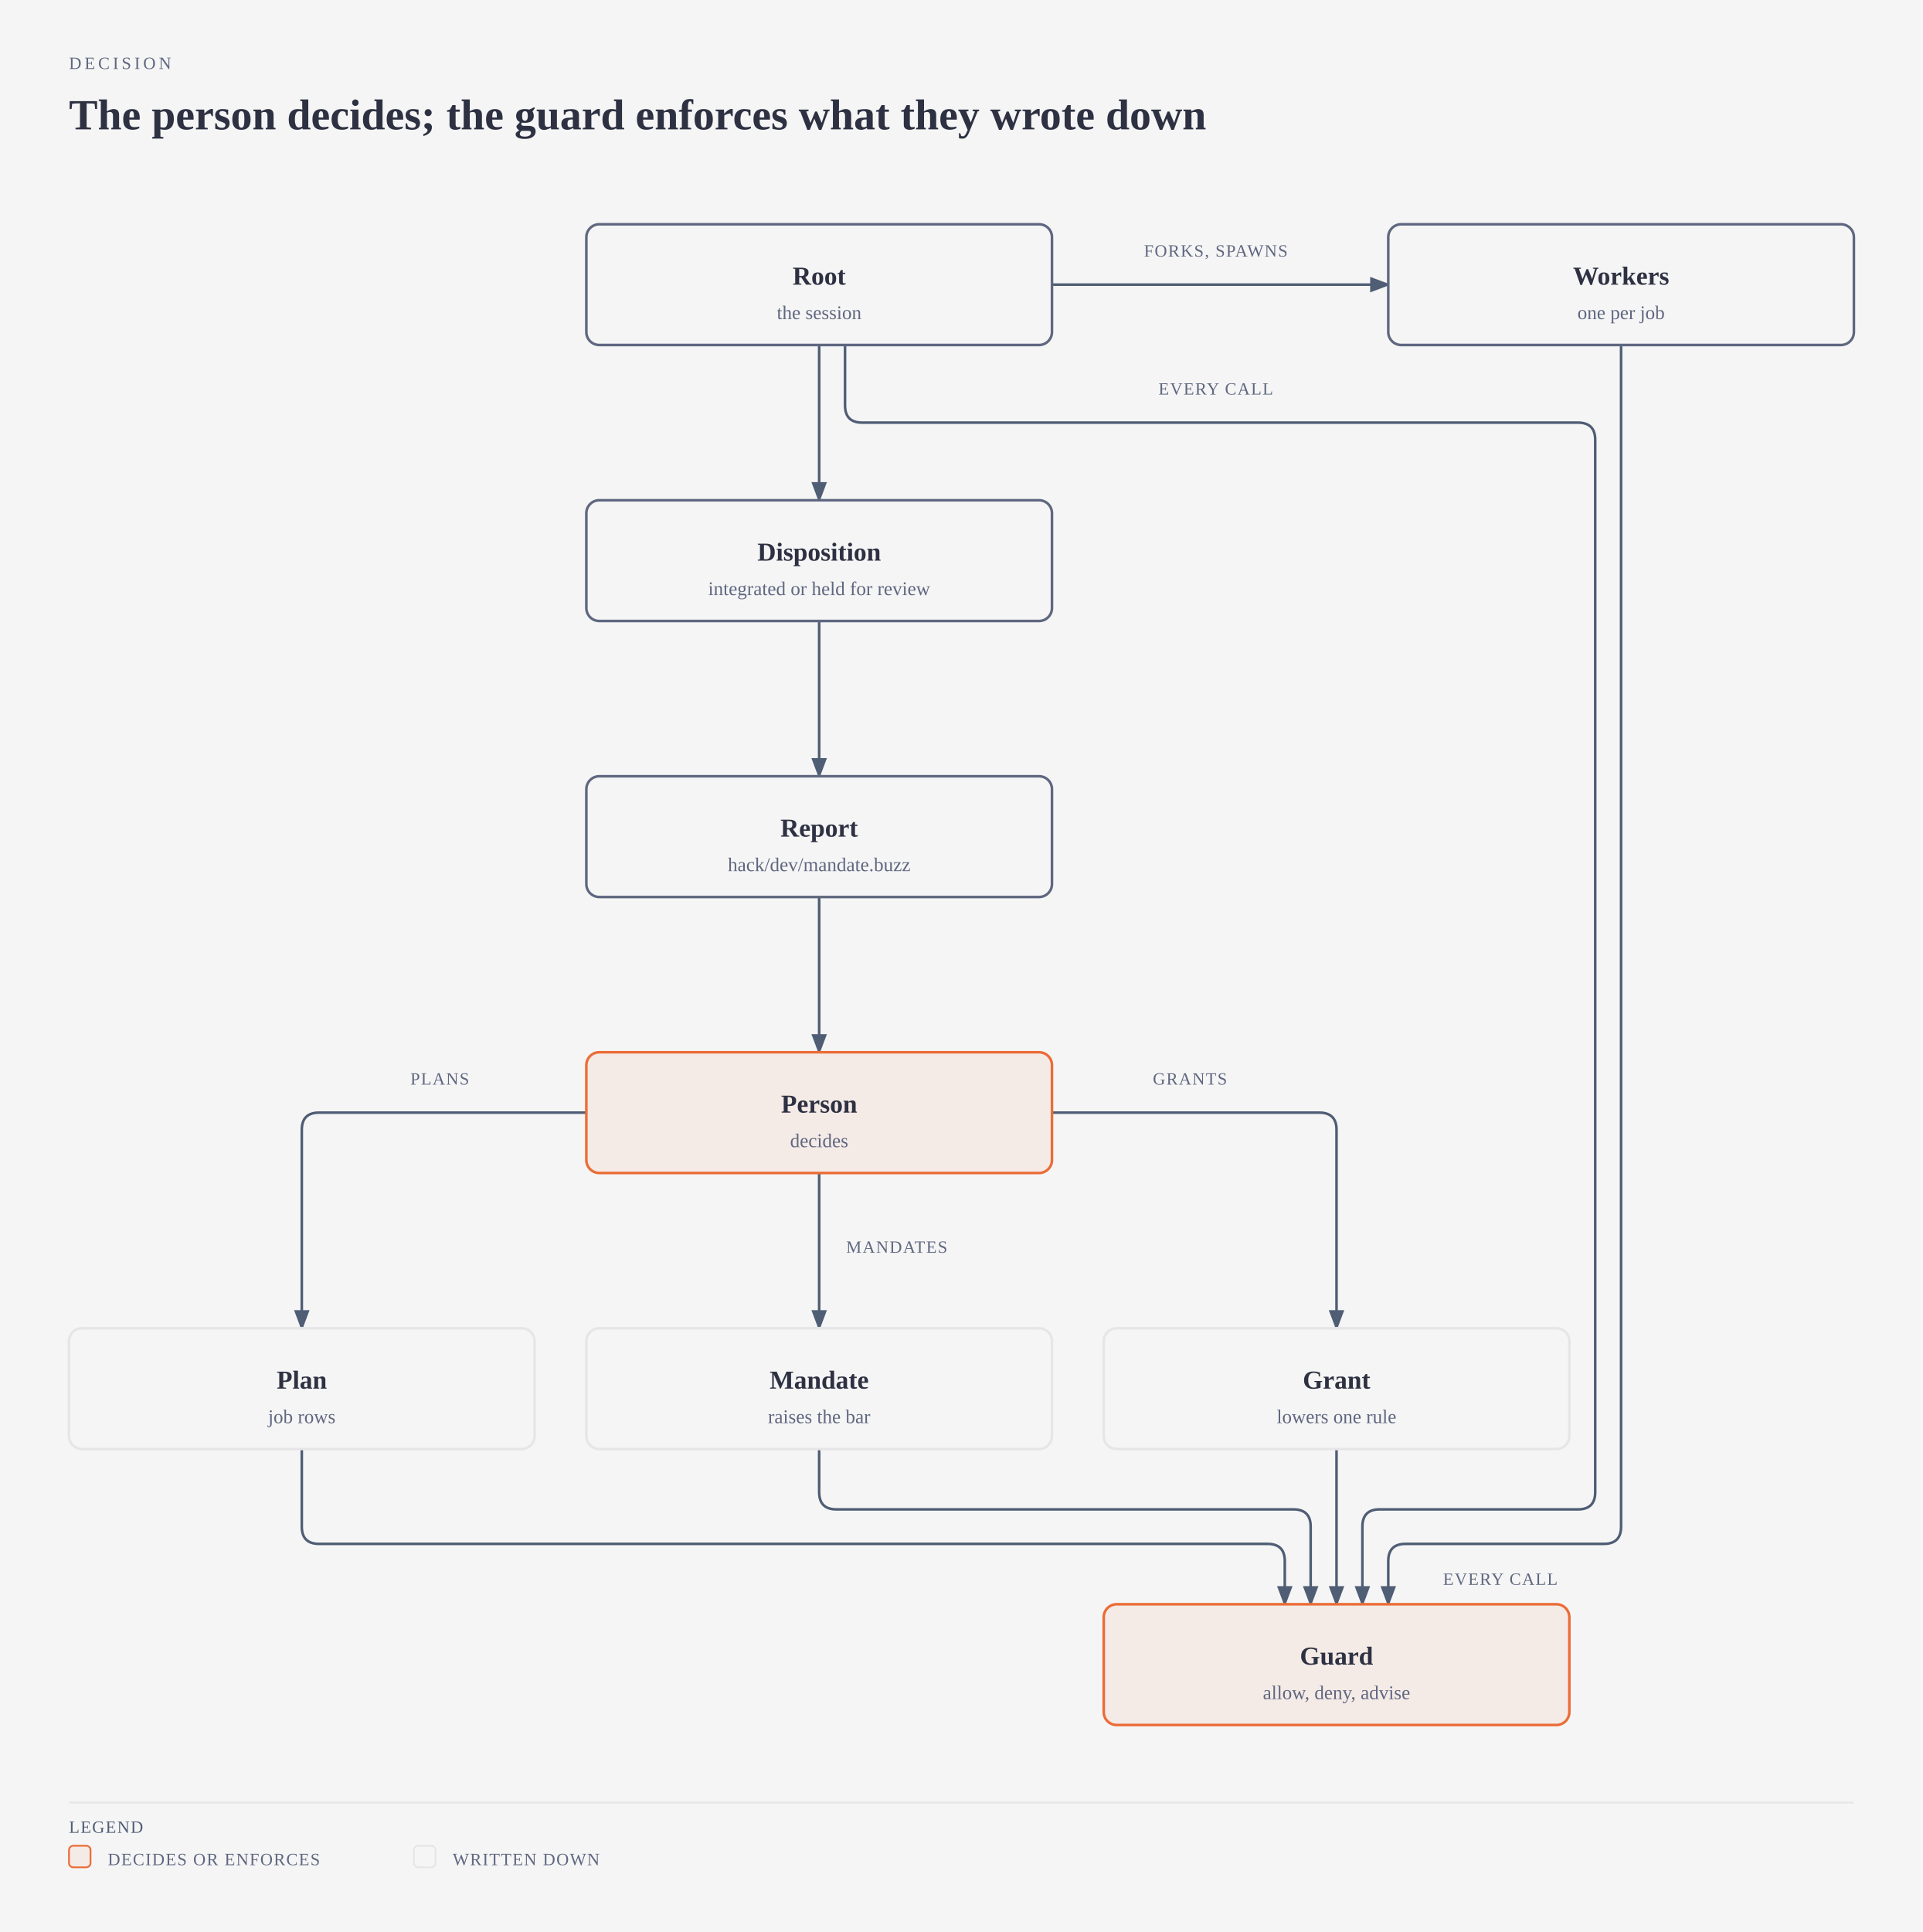
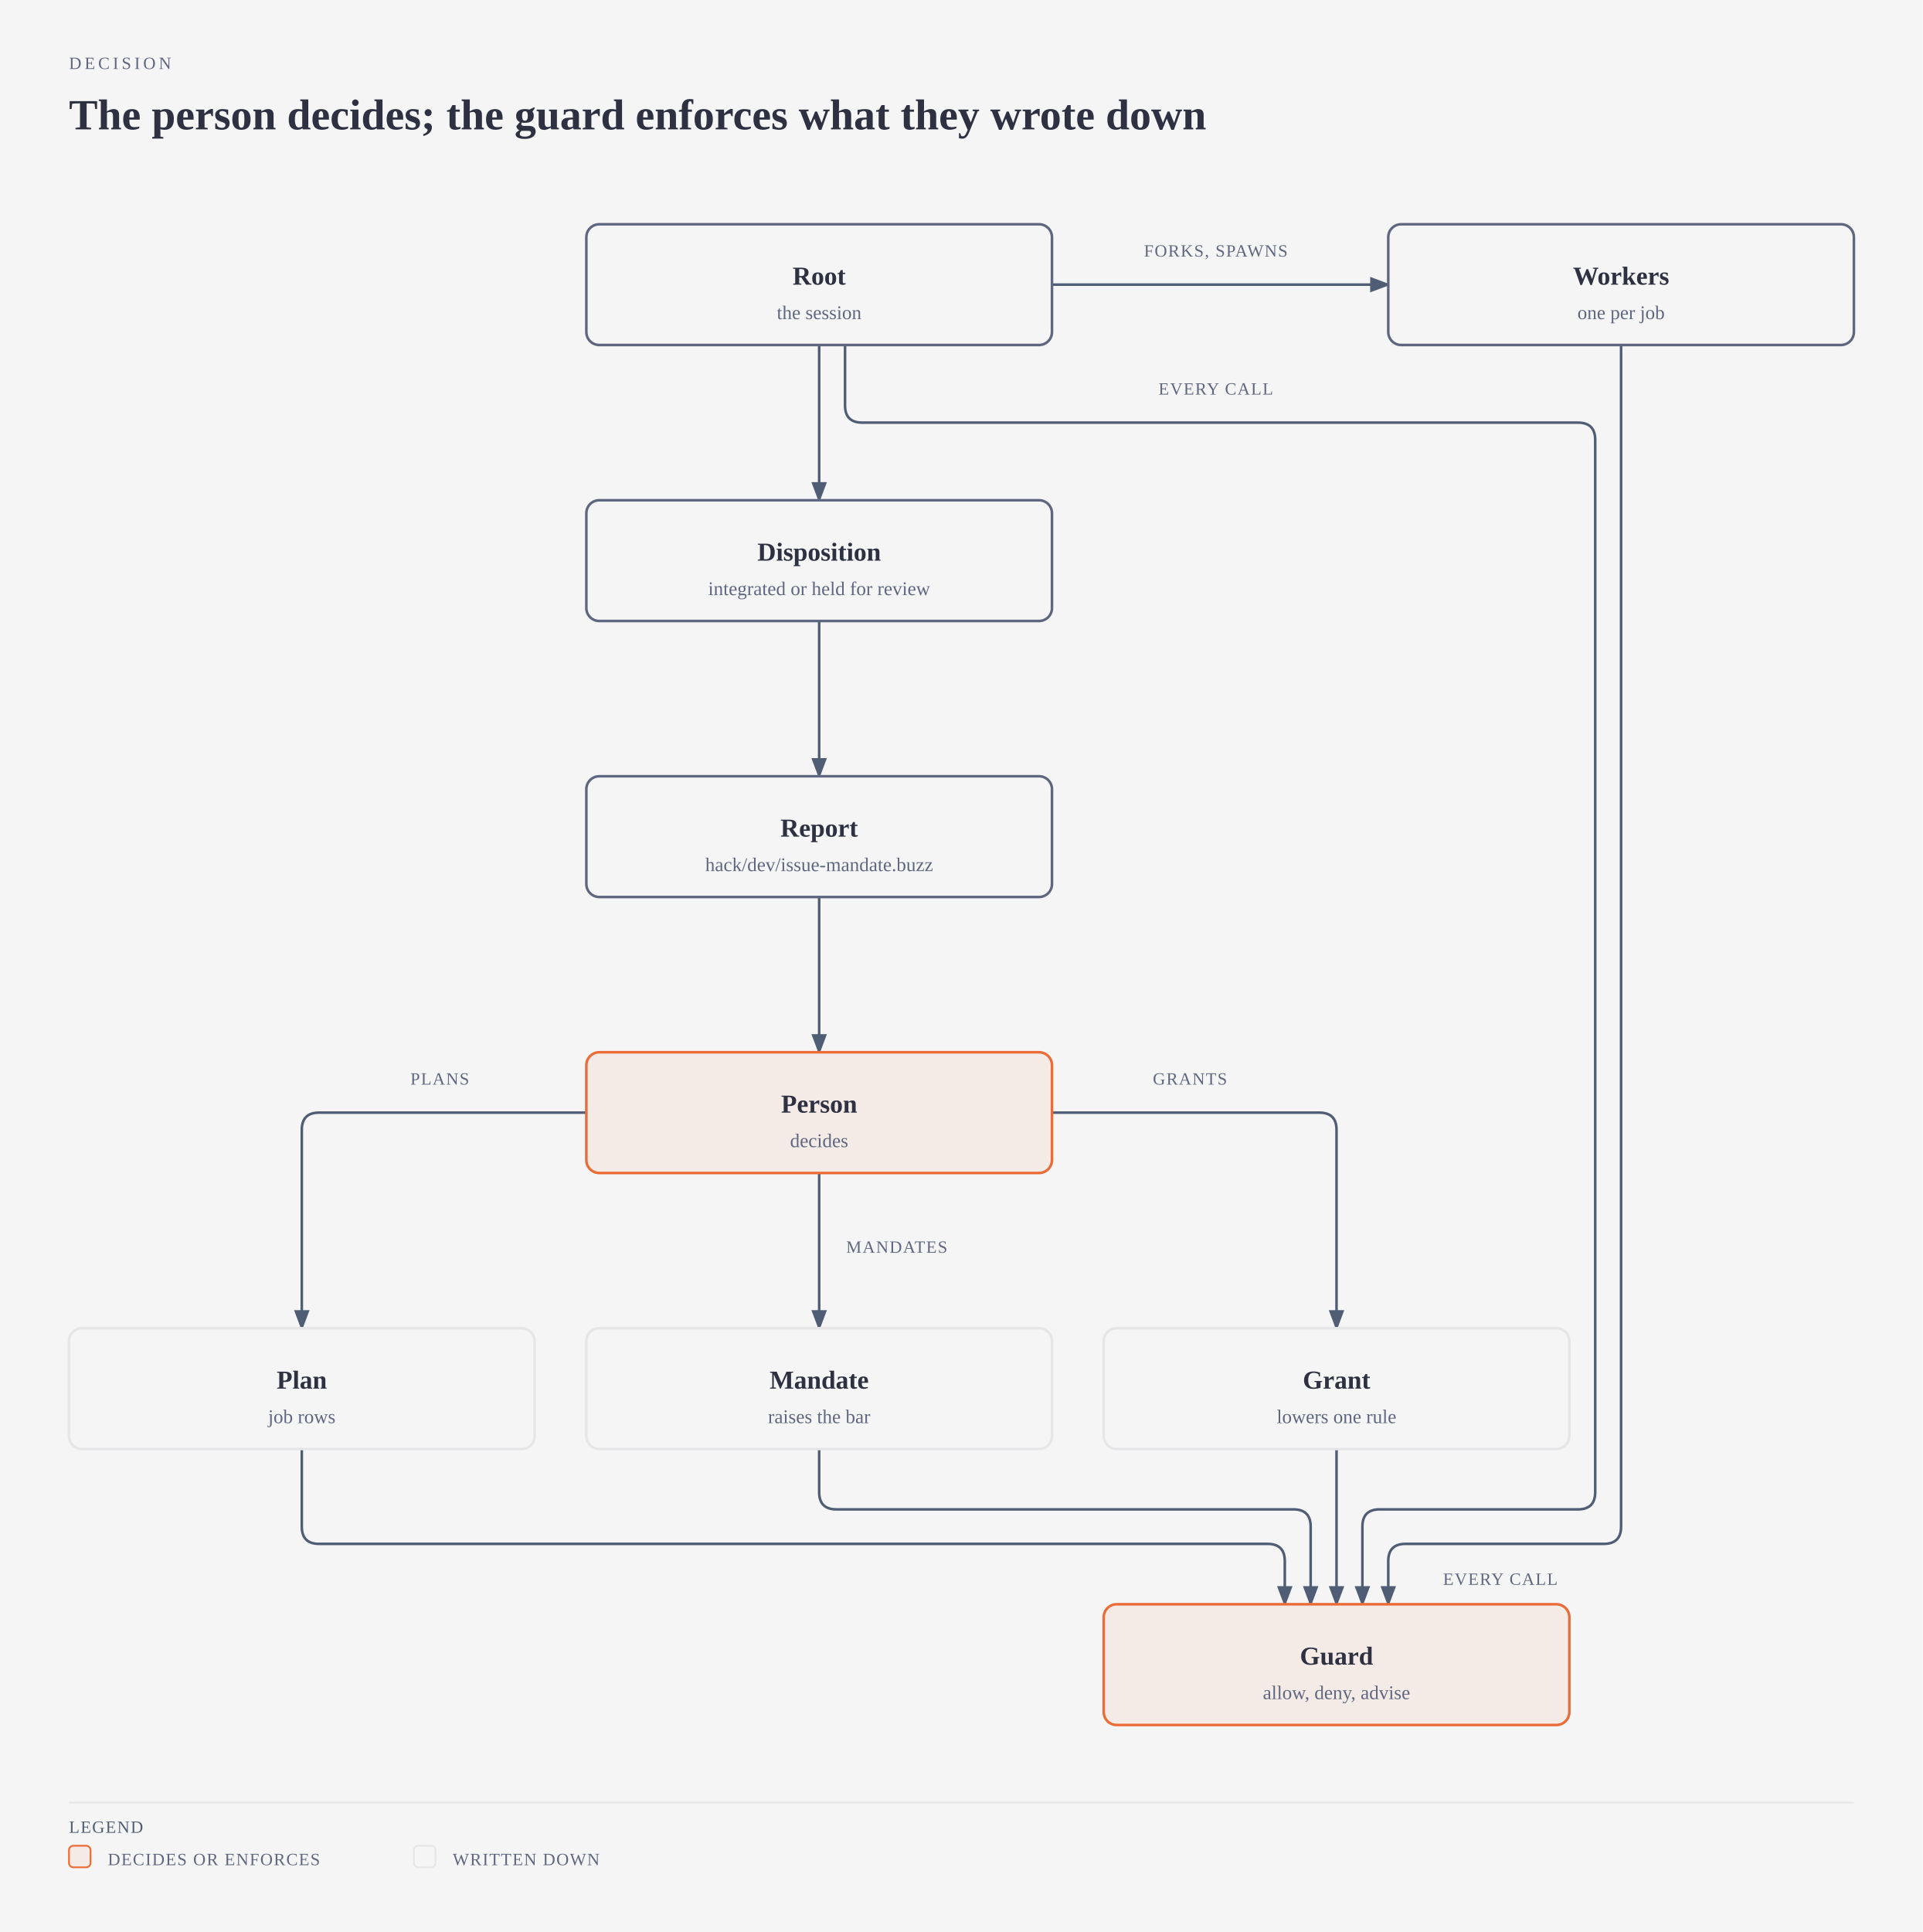
<svg xmlns="http://www.w3.org/2000/svg" viewBox="0 0 892 896" width="892" height="896" role="img" aria-labelledby="mandate-roles-title mandate-roles-desc" class="magus-diagram">
  <defs>
    <marker id="mandate-roles-arrow-default" markerWidth="8" markerHeight="6" refX="7" refY="3" orient="auto">
      <polygon points="0 0, 8 3, 0 6" fill="var(--magus-diagram-muted, #4f5d75)" />
    </marker>
    <marker id="mandate-roles-arrow-accent" markerWidth="8" markerHeight="6" refX="7" refY="3" orient="auto">
      <polygon points="0 0, 8 3, 0 6" fill="var(--magus-diagram-accent, #eb6c36)" />
    </marker>
    <marker id="mandate-roles-arrow-link" markerWidth="8" markerHeight="6" refX="7" refY="3" orient="auto">
      <polygon points="0 0, 8 3, 0 6" fill="var(--magus-diagram-link, #2e5aa8)" />
    </marker>
  </defs>
  <rect width="100%" height="100%" fill="var(--magus-diagram-paper, #f5f5f5)" />
  <text x="32" y="32" fill="var(--magus-diagram-soft, #5f6780)" font-size="8" font-family="var(--pico-font-family-monospace, monospace)" style="font-variant-ligatures:none" letter-spacing="0.18em">DECISION</text>
  <text x="32" y="60" fill="var(--magus-diagram-ink, #2d3142)" font-size="20" font-weight="600" font-family="var(--pico-font-family, sans-serif)">The person decides; the guard enforces what they wrote down</text>
  <g transform="translate(0,40)">
    <path data-edge="external:Person-&gt;external:Plan" id="mandate-roles-edge-external_3aPerson-external_3aPlan" d="M 272 476 L 148 476 Q 140 476 140 484 L 140 576" fill="none" stroke="var(--magus-diagram-muted, #4f5d75)" stroke-width="1.2" marker-end="url(#mandate-roles-arrow-default)" />
    <path data-edge="external:Person-&gt;external:Mandate" id="mandate-roles-edge-external_3aPerson-external_3aMandate" d="M 380 504 L 380 576" fill="none" stroke="var(--magus-diagram-muted, #4f5d75)" stroke-width="1.2" marker-end="url(#mandate-roles-arrow-default)" />
    <path data-edge="external:Person-&gt;external:Grant" id="mandate-roles-edge-external_3aPerson-external_3aGrant" d="M 488 476 L 612 476 Q 620 476 620 484 L 620 576" fill="none" stroke="var(--magus-diagram-muted, #4f5d75)" stroke-width="1.2" marker-end="url(#mandate-roles-arrow-default)" />
    <path data-edge="external:Plan-&gt;external:Guard" id="mandate-roles-edge-external_3aPlan-external_3aGuard" d="M 140 632 L 140 668 Q 140 676 148 676 L 588 676 Q 596 676 596 684 L 596 704" fill="none" stroke="var(--magus-diagram-muted, #4f5d75)" stroke-width="1.2" marker-end="url(#mandate-roles-arrow-default)" />
    <path data-edge="external:Mandate-&gt;external:Guard" id="mandate-roles-edge-external_3aMandate-external_3aGuard" d="M 380 632 L 380 652 Q 380 660 388 660 L 600 660 Q 608 660 608 668 L 608 704" fill="none" stroke="var(--magus-diagram-muted, #4f5d75)" stroke-width="1.2" marker-end="url(#mandate-roles-arrow-default)" />
    <path data-edge="external:Grant-&gt;external:Guard" id="mandate-roles-edge-external_3aGrant-external_3aGuard" d="M 620 632 L 620 704" fill="none" stroke="var(--magus-diagram-muted, #4f5d75)" stroke-width="1.2" marker-end="url(#mandate-roles-arrow-default)" />
    <path data-edge="external:Root-&gt;external:Guard" id="mandate-roles-edge-external_3aRoot-external_3aGuard" d="M 392 120 L 392 148 Q 392 156 400 156 L 732 156 Q 740 156 740 164 L 740 652 Q 740 660 732 660 L 640 660 Q 632 660 632 668 L 632 704" fill="none" stroke="var(--magus-diagram-muted, #4f5d75)" stroke-width="1.2" marker-end="url(#mandate-roles-arrow-default)" />
    <path data-edge="external:Root-&gt;external:Workers" id="mandate-roles-edge-external_3aRoot-external_3aWorkers" d="M 488 92 L 644 92" fill="none" stroke="var(--magus-diagram-muted, #4f5d75)" stroke-width="1.2" marker-end="url(#mandate-roles-arrow-default)" />
    <path data-edge="external:Root-&gt;external:Disposition" id="mandate-roles-edge-external_3aRoot-external_3aDisposition" d="M 380 120 L 380 192" fill="none" stroke="var(--magus-diagram-muted, #4f5d75)" stroke-width="1.2" marker-end="url(#mandate-roles-arrow-default)" />
    <path data-edge="external:Workers-&gt;external:Guard" id="mandate-roles-edge-external_3aWorkers-external_3aGuard" d="M 752 120 L 752 668 Q 752 676 744 676 L 652 676 Q 644 676 644 684 L 644 704" fill="none" stroke="var(--magus-diagram-muted, #4f5d75)" stroke-width="1.2" marker-end="url(#mandate-roles-arrow-default)" />
    <path data-edge="external:Disposition-&gt;external:Report" id="mandate-roles-edge-external_3aDisposition-external_3aReport" d="M 380 248 L 380 320" fill="none" stroke="var(--magus-diagram-muted, #4f5d75)" stroke-width="1.2" marker-end="url(#mandate-roles-arrow-default)" />
    <path data-edge="external:Report-&gt;external:Person" id="mandate-roles-edge-external_3aReport-external_3aPerson" d="M 380 376 L 380 448" fill="none" stroke="var(--magus-diagram-muted, #4f5d75)" stroke-width="1.2" marker-end="url(#mandate-roles-arrow-default)" />
    <rect x="186" y="454" width="36" height="12" rx="2" fill="var(--magus-diagram-paper, #f5f5f5)" />
    <text x="204" y="463" fill="var(--magus-diagram-soft, #5f6780)" font-size="8" font-family="var(--pico-font-family-monospace, monospace)" style="font-variant-ligatures:none" text-anchor="middle" letter-spacing="0.06em">PLANS</text>
    <rect x="390" y="532" width="52" height="12" rx="2" fill="var(--magus-diagram-paper, #f5f5f5)" />
    <text x="416" y="541" fill="var(--magus-diagram-soft, #5f6780)" font-size="8" font-family="var(--pico-font-family-monospace, monospace)" style="font-variant-ligatures:none" text-anchor="middle" letter-spacing="0.06em">MANDATES</text>
    <rect x="532" y="454" width="40" height="12" rx="2" fill="var(--magus-diagram-paper, #f5f5f5)" />
    <text x="552" y="463" fill="var(--magus-diagram-soft, #5f6780)" font-size="8" font-family="var(--pico-font-family-monospace, monospace)" style="font-variant-ligatures:none" text-anchor="middle" letter-spacing="0.06em">GRANTS</text>
    <rect x="534" y="134" width="60" height="12" rx="2" fill="var(--magus-diagram-paper, #f5f5f5)" />
    <text x="564" y="143" fill="var(--magus-diagram-soft, #5f6780)" font-size="8" font-family="var(--pico-font-family-monospace, monospace)" style="font-variant-ligatures:none" text-anchor="middle" letter-spacing="0.06em">EVERY CALL</text>
    <rect x="526" y="70" width="76" height="12" rx="2" fill="var(--magus-diagram-paper, #f5f5f5)" />
    <text x="564" y="79" fill="var(--magus-diagram-soft, #5f6780)" font-size="8" font-family="var(--pico-font-family-monospace, monospace)" style="font-variant-ligatures:none" text-anchor="middle" letter-spacing="0.06em">FORKS, SPAWNS</text>
    <rect x="666" y="686" width="60" height="12" rx="2" fill="var(--magus-diagram-paper, #f5f5f5)" />
    <text x="696" y="695" fill="var(--magus-diagram-soft, #5f6780)" font-size="8" font-family="var(--pico-font-family-monospace, monospace)" style="font-variant-ligatures:none" text-anchor="middle" letter-spacing="0.06em">EVERY CALL</text>
    <g data-node="external:Person">
      <rect x="272" y="448" width="216" height="56" rx="6" fill="var(--magus-diagram-paper, #f5f5f5)" />
      <rect x="272" y="448" width="216" height="56" rx="6" fill="var(--magus-diagram-accent-tint, #f4eae6)" stroke="var(--magus-diagram-accent, #eb6c36)" stroke-width="1.2" />
      <text x="380" y="476" fill="var(--magus-diagram-ink, #2d3142)" font-size="12" font-weight="600" font-family="var(--pico-font-family, sans-serif)" text-anchor="middle">Person</text>
      <text x="380" y="492" fill="var(--magus-diagram-soft, #5f6780)" font-size="9" font-family="var(--pico-font-family-monospace, monospace)" style="font-variant-ligatures:none" text-anchor="middle">decides</text>
    </g>
    <g data-node="external:Plan">
      <rect x="32" y="576" width="216" height="56" rx="6" fill="var(--magus-diagram-paper, #f5f5f5)" />
      <rect x="32" y="576" width="216" height="56" rx="6" fill="var(--magus-diagram-paper, #f5f5f5)" stroke="var(--magus-diagram-rule, #e6e6e8)" stroke-width="1.2" />
      <text x="140" y="604" fill="var(--magus-diagram-ink, #2d3142)" font-size="12" font-weight="600" font-family="var(--pico-font-family, sans-serif)" text-anchor="middle">Plan</text>
      <text x="140" y="620" fill="var(--magus-diagram-soft, #5f6780)" font-size="9" font-family="var(--pico-font-family-monospace, monospace)" style="font-variant-ligatures:none" text-anchor="middle">job rows</text>
    </g>
    <g data-node="external:Mandate">
      <rect x="272" y="576" width="216" height="56" rx="6" fill="var(--magus-diagram-paper, #f5f5f5)" />
      <rect x="272" y="576" width="216" height="56" rx="6" fill="var(--magus-diagram-paper, #f5f5f5)" stroke="var(--magus-diagram-rule, #e6e6e8)" stroke-width="1.2" />
      <text x="380" y="604" fill="var(--magus-diagram-ink, #2d3142)" font-size="12" font-weight="600" font-family="var(--pico-font-family, sans-serif)" text-anchor="middle">Mandate</text>
      <text x="380" y="620" fill="var(--magus-diagram-soft, #5f6780)" font-size="9" font-family="var(--pico-font-family-monospace, monospace)" style="font-variant-ligatures:none" text-anchor="middle">raises the bar</text>
    </g>
    <g data-node="external:Grant">
      <rect x="512" y="576" width="216" height="56" rx="6" fill="var(--magus-diagram-paper, #f5f5f5)" />
      <rect x="512" y="576" width="216" height="56" rx="6" fill="var(--magus-diagram-paper, #f5f5f5)" stroke="var(--magus-diagram-rule, #e6e6e8)" stroke-width="1.2" />
      <text x="620" y="604" fill="var(--magus-diagram-ink, #2d3142)" font-size="12" font-weight="600" font-family="var(--pico-font-family, sans-serif)" text-anchor="middle">Grant</text>
      <text x="620" y="620" fill="var(--magus-diagram-soft, #5f6780)" font-size="9" font-family="var(--pico-font-family-monospace, monospace)" style="font-variant-ligatures:none" text-anchor="middle">lowers one rule</text>
    </g>
    <g data-node="external:Guard">
      <rect x="512" y="704" width="216" height="56" rx="6" fill="var(--magus-diagram-paper, #f5f5f5)" />
      <rect x="512" y="704" width="216" height="56" rx="6" fill="var(--magus-diagram-accent-tint, #f4eae6)" stroke="var(--magus-diagram-accent, #eb6c36)" stroke-width="1.2" />
      <text x="620" y="732" fill="var(--magus-diagram-ink, #2d3142)" font-size="12" font-weight="600" font-family="var(--pico-font-family, sans-serif)" text-anchor="middle">Guard</text>
      <text x="620" y="748" fill="var(--magus-diagram-soft, #5f6780)" font-size="9" font-family="var(--pico-font-family-monospace, monospace)" style="font-variant-ligatures:none" text-anchor="middle">allow, deny, advise</text>
    </g>
    <g data-node="external:Root">
      <rect x="272" y="64" width="216" height="56" rx="6" fill="var(--magus-diagram-paper, #f5f5f5)" />
      <rect x="272" y="64" width="216" height="56" rx="6" fill="var(--magus-diagram-paper, #f5f5f5)" stroke="var(--magus-diagram-soft, #5f6780)" stroke-width="1.2" />
      <text x="380" y="92" fill="var(--magus-diagram-ink, #2d3142)" font-size="12" font-weight="600" font-family="var(--pico-font-family, sans-serif)" text-anchor="middle">Root</text>
      <text x="380" y="108" fill="var(--magus-diagram-soft, #5f6780)" font-size="9" font-family="var(--pico-font-family-monospace, monospace)" style="font-variant-ligatures:none" text-anchor="middle">the session</text>
    </g>
    <g data-node="external:Workers">
      <rect x="644" y="64" width="216" height="56" rx="6" fill="var(--magus-diagram-paper, #f5f5f5)" />
      <rect x="644" y="64" width="216" height="56" rx="6" fill="var(--magus-diagram-paper, #f5f5f5)" stroke="var(--magus-diagram-soft, #5f6780)" stroke-width="1.2" />
      <text x="752" y="92" fill="var(--magus-diagram-ink, #2d3142)" font-size="12" font-weight="600" font-family="var(--pico-font-family, sans-serif)" text-anchor="middle">Workers</text>
      <text x="752" y="108" fill="var(--magus-diagram-soft, #5f6780)" font-size="9" font-family="var(--pico-font-family-monospace, monospace)" style="font-variant-ligatures:none" text-anchor="middle">one per job</text>
    </g>
    <g data-node="external:Disposition">
      <rect x="272" y="192" width="216" height="56" rx="6" fill="var(--magus-diagram-paper, #f5f5f5)" />
      <rect x="272" y="192" width="216" height="56" rx="6" fill="var(--magus-diagram-paper, #f5f5f5)" stroke="var(--magus-diagram-soft, #5f6780)" stroke-width="1.2" />
      <text x="380" y="220" fill="var(--magus-diagram-ink, #2d3142)" font-size="12" font-weight="600" font-family="var(--pico-font-family, sans-serif)" text-anchor="middle">Disposition</text>
      <text x="380" y="236" fill="var(--magus-diagram-soft, #5f6780)" font-size="9" font-family="var(--pico-font-family-monospace, monospace)" style="font-variant-ligatures:none" text-anchor="middle">integrated or held for review</text>
    </g>
    <g data-node="external:Report">
      <rect x="272" y="320" width="216" height="56" rx="6" fill="var(--magus-diagram-paper, #f5f5f5)" />
      <rect x="272" y="320" width="216" height="56" rx="6" fill="var(--magus-diagram-paper, #f5f5f5)" stroke="var(--magus-diagram-soft, #5f6780)" stroke-width="1.2" />
      <text x="380" y="348" fill="var(--magus-diagram-ink, #2d3142)" font-size="12" font-weight="600" font-family="var(--pico-font-family, sans-serif)" text-anchor="middle">Report</text>
-       <text x="380" y="364" fill="var(--magus-diagram-soft, #5f6780)" font-size="9" font-family="var(--pico-font-family-monospace, monospace)" style="font-variant-ligatures:none" text-anchor="middle">hack/dev/mandate.buzz</text>
+       <text x="380" y="364" fill="var(--magus-diagram-soft, #5f6780)" font-size="9" font-family="var(--pico-font-family-monospace, monospace)" style="font-variant-ligatures:none" text-anchor="middle">hack/dev/issue-mandate.buzz</text>
    </g>
    <line x1="32" y1="796" x2="860" y2="796" stroke="var(--magus-diagram-rule, #e6e6e8)" stroke-width="0.8" />
    <text x="32" y="810" fill="var(--magus-diagram-muted, #4f5d75)" font-size="8" font-family="var(--pico-font-family-monospace, monospace)" style="font-variant-ligatures:none" letter-spacing="0.06em">LEGEND</text>
    <rect x="32" y="816" width="10" height="10" rx="2" fill="var(--magus-diagram-accent-tint, #f4eae6)" stroke="var(--magus-diagram-accent, #eb6c36)" stroke-width="0.8" />
    <text x="50" y="825" fill="var(--magus-diagram-soft, #5f6780)" font-size="8" font-family="var(--pico-font-family-monospace, monospace)" style="font-variant-ligatures:none" letter-spacing="0.06em">DECIDES OR ENFORCES</text>
    <rect x="192" y="816" width="10" height="10" rx="2" fill="var(--magus-diagram-paper, #f5f5f5)" stroke="var(--magus-diagram-rule, #e6e6e8)" stroke-width="0.8" />
    <text x="210" y="825" fill="var(--magus-diagram-soft, #5f6780)" font-size="8" font-family="var(--pico-font-family-monospace, monospace)" style="font-variant-ligatures:none" letter-spacing="0.06em">WRITTEN DOWN</text>
  </g>
</svg>
